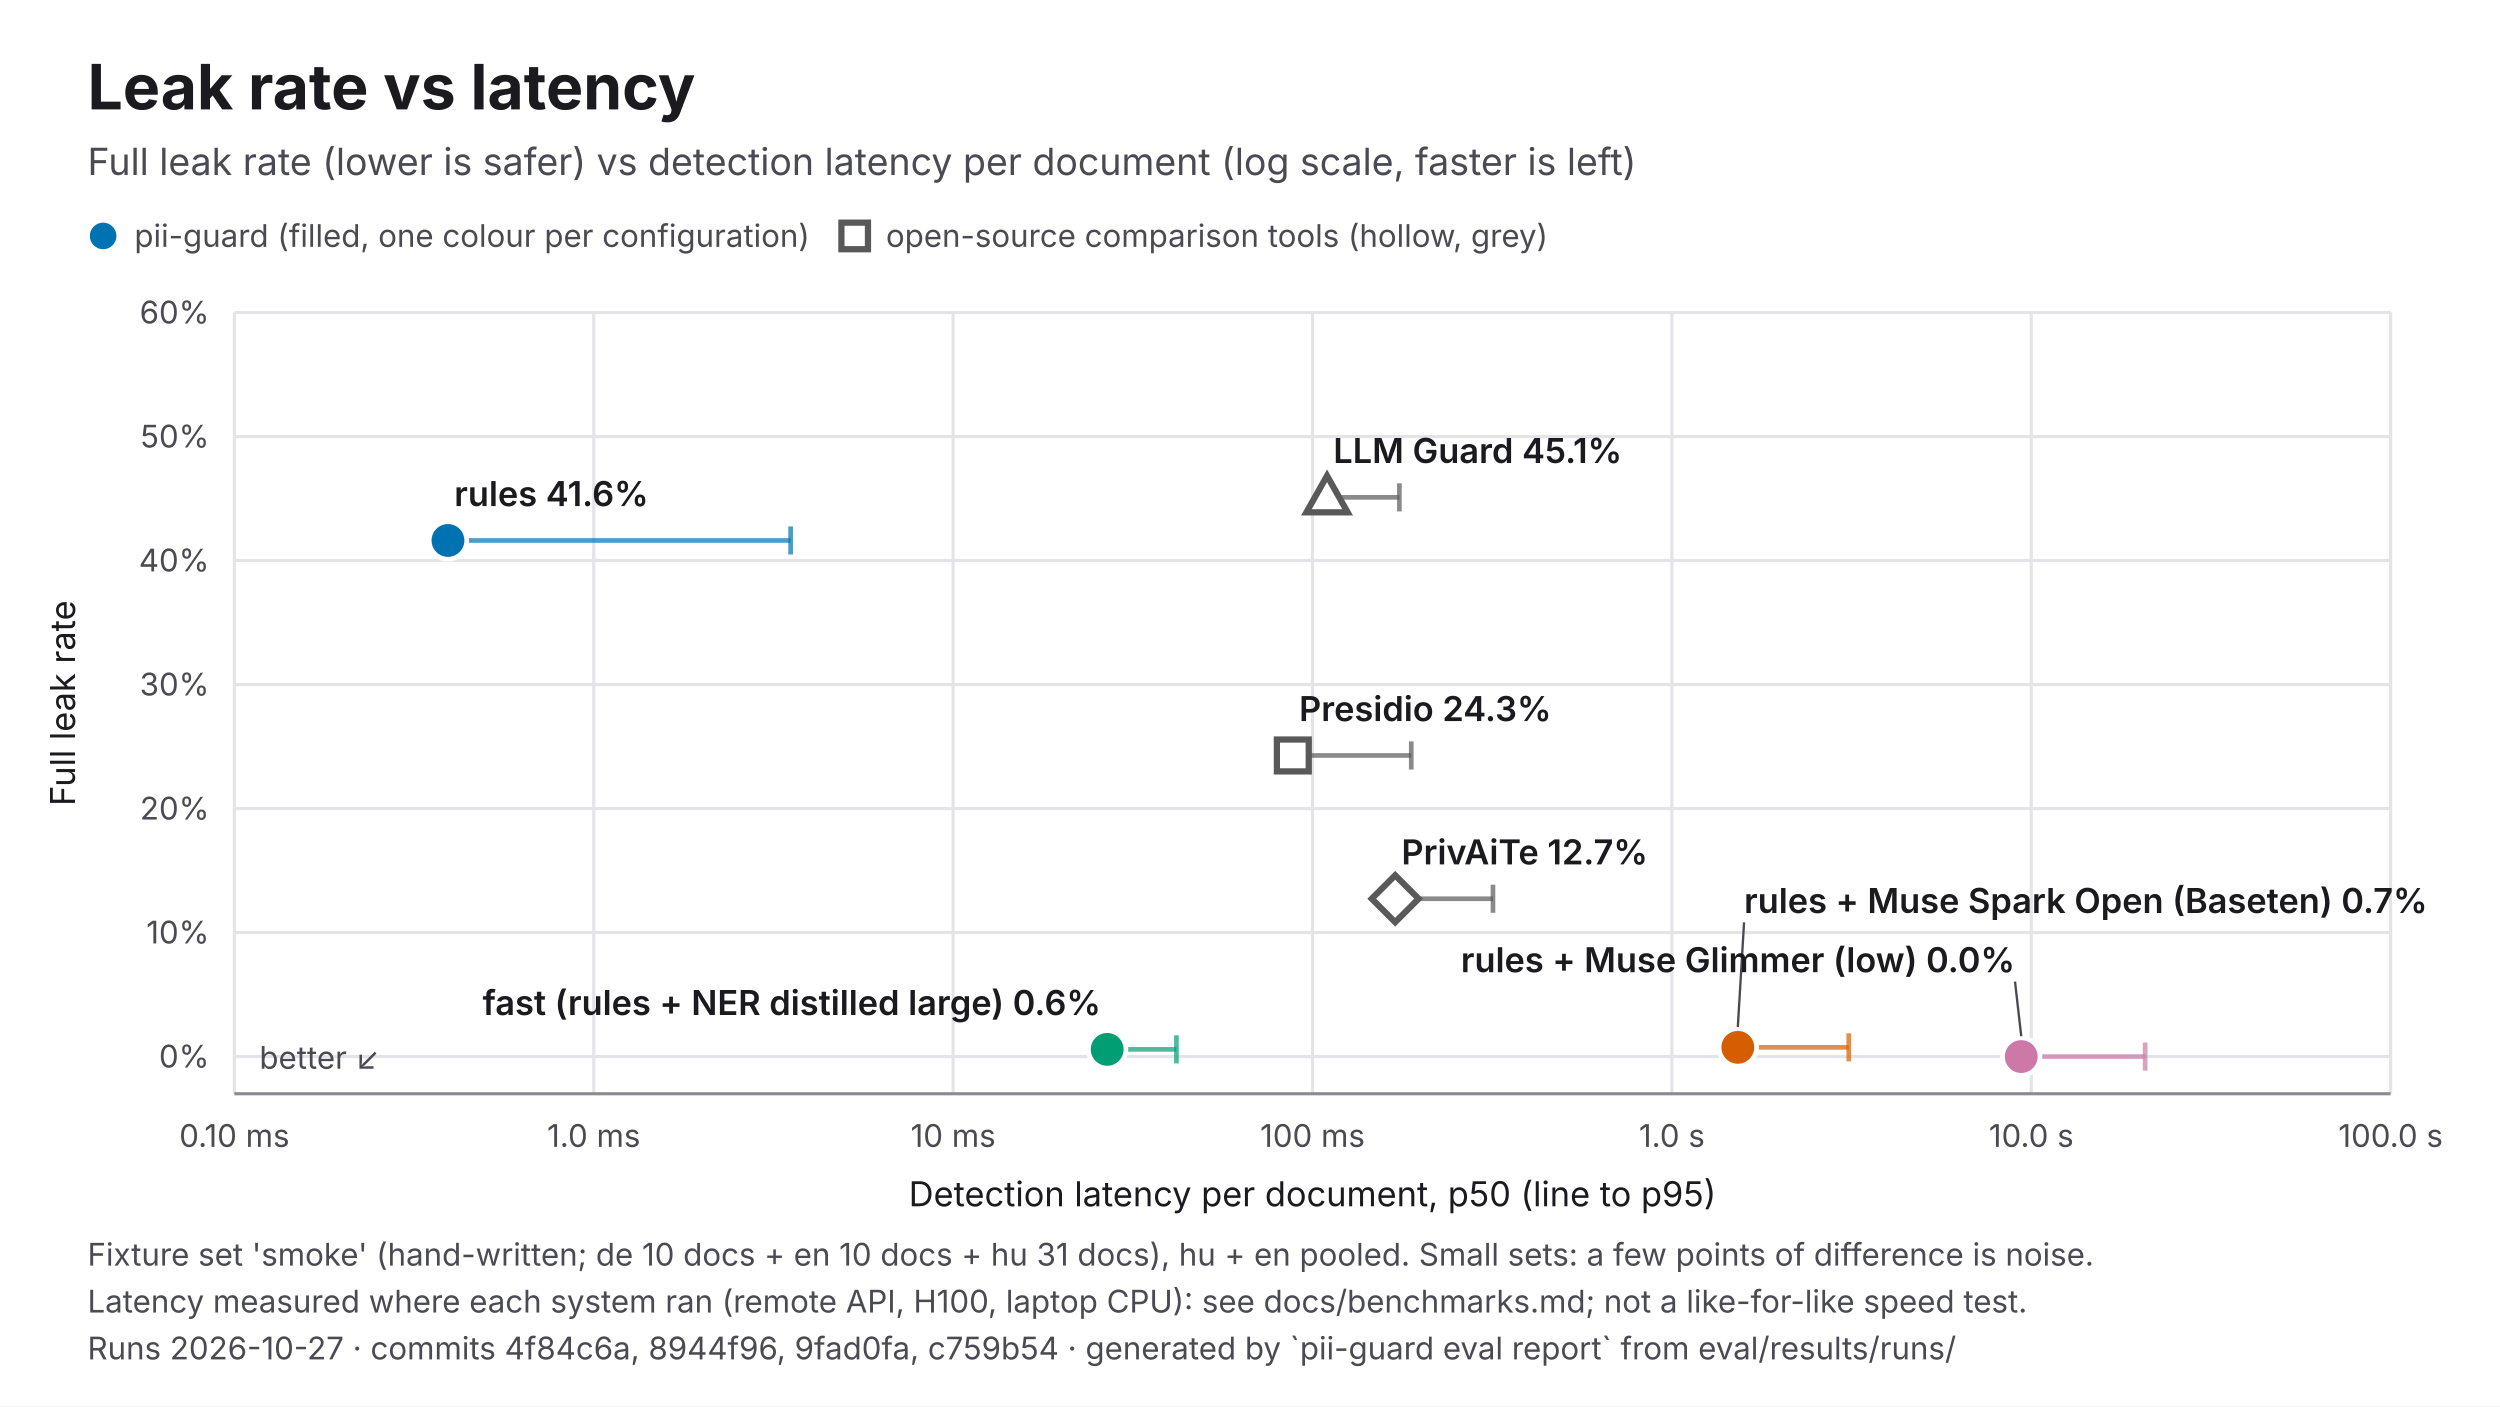
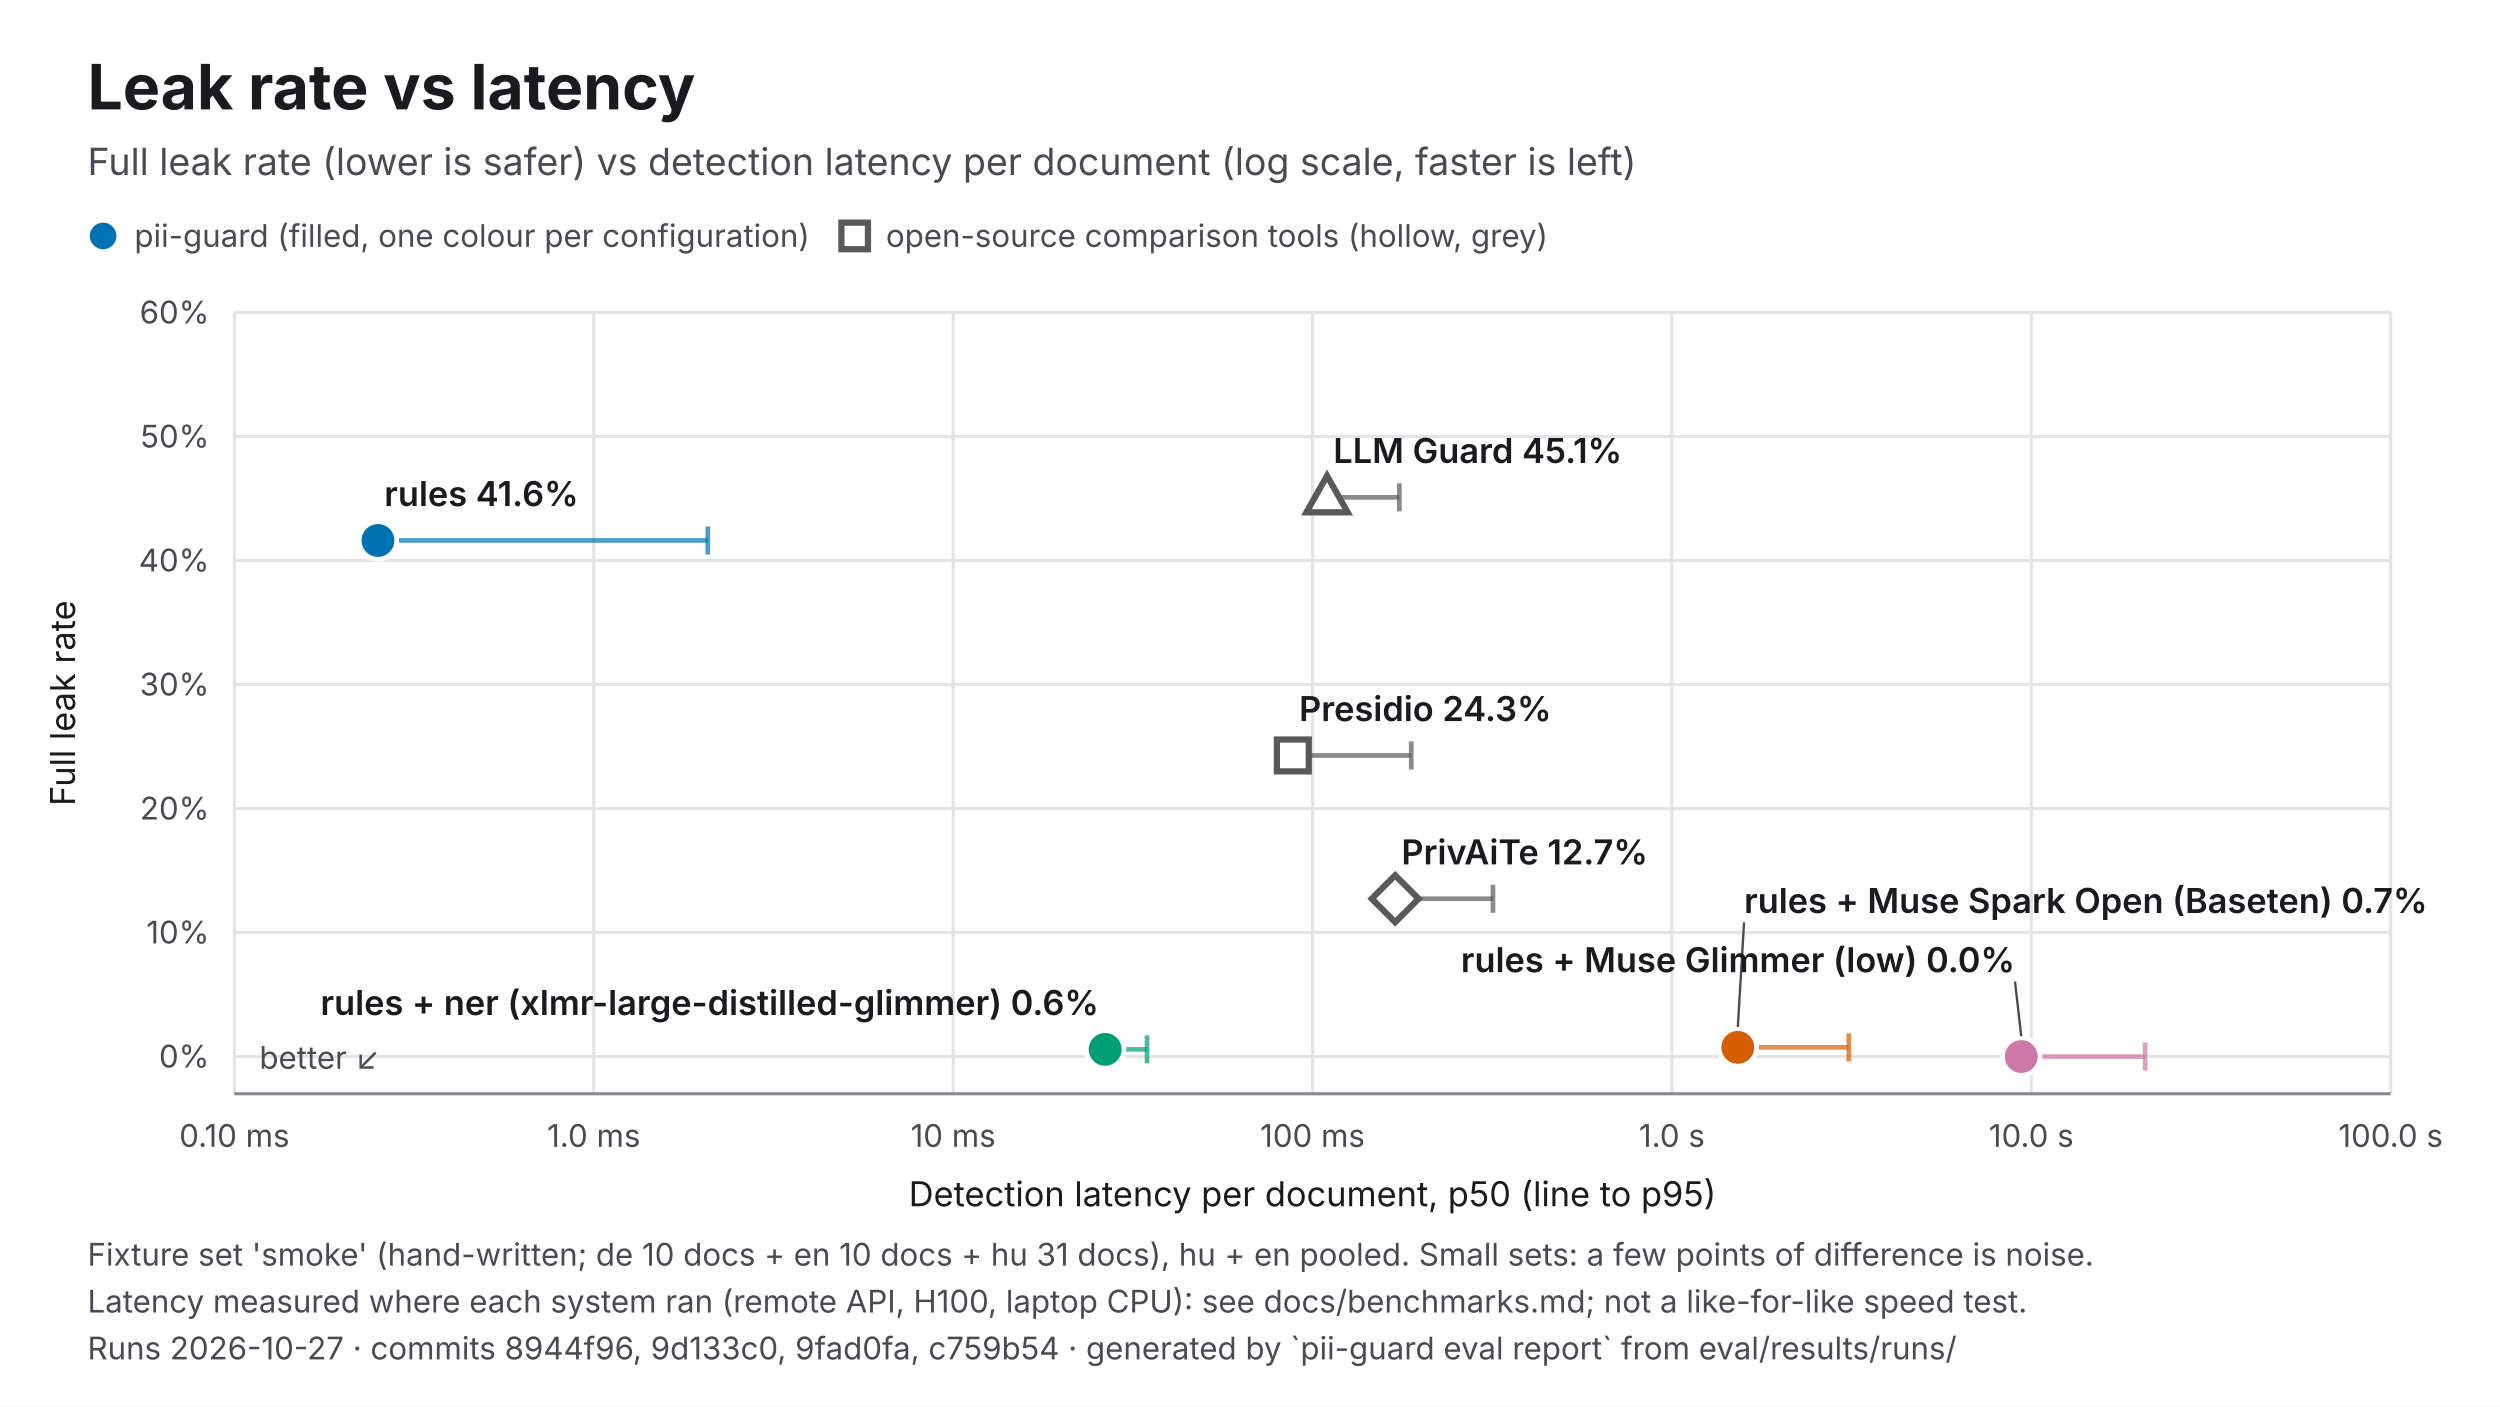
<svg xmlns="http://www.w3.org/2000/svg" viewBox="0 0 1600 900" width="1600" height="900" role="img" aria-labelledby="t d" font-family="Inter, 'Helvetica Neue', Helvetica, Arial, sans-serif">
  <rect width="1600" height="900" fill="#FFFFFF" />
  <text x="56" y="70" font-size="40" fill="#1B1B1F" font-weight="700">Leak rate vs latency</text>
  <text x="56" y="112" font-size="24" fill="#4A4A52">Full leak rate (lower is safer) vs detection latency per document (log scale, faster is left)</text>
  <line x1="150" y1="676.2" x2="1530" y2="676.2" stroke="#E3E3E8" stroke-width="2" />
  <text x="134" y="683.2" font-size="20" fill="#4A4A52" text-anchor="end">0%</text>
  <line x1="150" y1="596.8" x2="1530" y2="596.8" stroke="#E3E3E8" stroke-width="2" />
  <text x="134" y="603.8" font-size="20" fill="#4A4A52" text-anchor="end">10%</text>
  <line x1="150" y1="517.5" x2="1530" y2="517.5" stroke="#E3E3E8" stroke-width="2" />
  <text x="134" y="524.5" font-size="20" fill="#4A4A52" text-anchor="end">20%</text>
  <line x1="150" y1="438.1" x2="1530" y2="438.1" stroke="#E3E3E8" stroke-width="2" />
  <text x="134" y="445.1" font-size="20" fill="#4A4A52" text-anchor="end">30%</text>
  <line x1="150" y1="358.7" x2="1530" y2="358.7" stroke="#E3E3E8" stroke-width="2" />
  <text x="134" y="365.7" font-size="20" fill="#4A4A52" text-anchor="end">40%</text>
  <line x1="150" y1="279.4" x2="1530" y2="279.4" stroke="#E3E3E8" stroke-width="2" />
  <text x="134" y="286.4" font-size="20" fill="#4A4A52" text-anchor="end">50%</text>
  <line x1="150" y1="200" x2="1530" y2="200" stroke="#E3E3E8" stroke-width="2" />
  <text x="134" y="207" font-size="20" fill="#4A4A52" text-anchor="end">60%</text>
  <line x1="150" y1="200" x2="150" y2="700" stroke="#E3E3E8" stroke-width="2" />
  <text x="150" y="734" font-size="20" fill="#4A4A52" text-anchor="middle">0.10 ms</text>
  <line x1="380" y1="200" x2="380" y2="700" stroke="#E3E3E8" stroke-width="2" />
  <text x="380" y="734" font-size="20" fill="#4A4A52" text-anchor="middle">1.0 ms</text>
  <line x1="610" y1="200" x2="610" y2="700" stroke="#E3E3E8" stroke-width="2" />
  <text x="610" y="734" font-size="20" fill="#4A4A52" text-anchor="middle">10 ms</text>
  <line x1="840" y1="200" x2="840" y2="700" stroke="#E3E3E8" stroke-width="2" />
  <text x="840" y="734" font-size="20" fill="#4A4A52" text-anchor="middle">100 ms</text>
  <line x1="1070" y1="200" x2="1070" y2="700" stroke="#E3E3E8" stroke-width="2" />
  <text x="1070" y="734" font-size="20" fill="#4A4A52" text-anchor="middle">1.0 s</text>
  <line x1="1300" y1="200" x2="1300" y2="700" stroke="#E3E3E8" stroke-width="2" />
  <text x="1300" y="734" font-size="20" fill="#4A4A52" text-anchor="middle">10.0 s</text>
  <line x1="1530" y1="200" x2="1530" y2="700" stroke="#E3E3E8" stroke-width="2" />
  <text x="1530" y="734" font-size="20" fill="#4A4A52" text-anchor="middle">100.0 s</text>
  <line x1="150" y1="700" x2="1530" y2="700" stroke="#8A8A93" stroke-width="2" />
  <text x="840" y="772" font-size="22" fill="#1B1B1F" text-anchor="middle">Detection latency per document, p50 (line to p95)</text>
  <text x="48" y="450" font-size="22" fill="#1B1B1F" text-anchor="middle" transform="rotate(-90 48 450)">Full leak rate</text>
  <text x="166" y="684" font-size="20" fill="#4A4A52">better ↙</text>
-   <line x1="286.7" y1="345.9" x2="506" y2="345.9" stroke="#0072B2" stroke-width="3" opacity="0.7" />
-   <line x1="506" y1="336.9" x2="506" y2="354.9" stroke="#0072B2" stroke-width="3" opacity="0.7" />
-   <line x1="708.6" y1="671.6" x2="752.9" y2="671.6" stroke="#009E73" stroke-width="3" opacity="0.7" />
-   <line x1="752.9" y1="662.6" x2="752.9" y2="680.6" stroke="#009E73" stroke-width="3" opacity="0.7" />
+   <line x1="241.9" y1="345.9" x2="453" y2="345.9" stroke="#0072B2" stroke-width="3" opacity="0.7" />
+   <line x1="453" y1="336.9" x2="453" y2="354.9" stroke="#0072B2" stroke-width="3" opacity="0.7" />
+   <line x1="707.3" y1="671.6" x2="734.1" y2="671.6" stroke="#009E73" stroke-width="3" opacity="0.7" />
+   <line x1="734.1" y1="662.6" x2="734.1" y2="680.6" stroke="#009E73" stroke-width="3" opacity="0.7" />
  <line x1="1112.2" y1="670.3" x2="1183.2" y2="670.3" stroke="#D55E00" stroke-width="3" opacity="0.7" />
  <line x1="1183.2" y1="661.3" x2="1183.2" y2="679.3" stroke="#D55E00" stroke-width="3" opacity="0.7" />
  <line x1="1293.6" y1="676.2" x2="1372.9" y2="676.2" stroke="#CC79A7" stroke-width="3" opacity="0.7" />
  <line x1="1372.9" y1="667.2" x2="1372.9" y2="685.2" stroke="#CC79A7" stroke-width="3" opacity="0.7" />
  <line x1="827.4" y1="483.5" x2="903.2" y2="483.5" stroke="#595959" stroke-width="3" opacity="0.7" />
  <line x1="903.2" y1="474.5" x2="903.2" y2="492.5" stroke="#595959" stroke-width="3" opacity="0.7" />
  <line x1="849.3" y1="318.3" x2="895.6" y2="318.3" stroke="#595959" stroke-width="3" opacity="0.7" />
  <line x1="895.6" y1="309.3" x2="895.6" y2="327.3" stroke="#595959" stroke-width="3" opacity="0.7" />
  <line x1="892.9" y1="575.2" x2="955.5" y2="575.2" stroke="#595959" stroke-width="3" opacity="0.7" />
  <line x1="955.5" y1="566.2" x2="955.5" y2="584.2" stroke="#595959" stroke-width="3" opacity="0.7" />
-   <circle cx="286.7" cy="345.9" r="12" fill="#0072B2" stroke="#FFFFFF" stroke-width="3" />
-   <text x="290.7" y="323.9" font-size="22" fill="#1B1B1F" font-weight="600">rules 41.6%</text>
-   <circle cx="708.6" cy="671.6" r="12" fill="#009E73" stroke="#FFFFFF" stroke-width="3" />
-   <text x="704.6" y="649.6" font-size="22" fill="#1B1B1F" text-anchor="end" font-weight="600">fast (rules + NER distilled large) 0.6%</text>
+   <circle cx="241.9" cy="345.9" r="12" fill="#0072B2" stroke="#FFFFFF" stroke-width="3" />
+   <text x="245.9" y="323.9" font-size="22" fill="#1B1B1F" font-weight="600">rules 41.6%</text>
+   <circle cx="707.3" cy="671.6" r="12" fill="#009E73" stroke="#FFFFFF" stroke-width="3" />
+   <text x="703.3" y="649.6" font-size="22" fill="#1B1B1F" text-anchor="end" font-weight="600">rules + ner (xlmr-large-distilled-glimmer) 0.6%</text>
  <circle cx="1112.2" cy="670.3" r="12" fill="#D55E00" stroke="#FFFFFF" stroke-width="3" />
  <line x1="1112.2" y1="657.3" x2="1116.2" y2="590.3" stroke="#4A4A52" stroke-width="1.5" />
  <text x="1116.2" y="584.3" font-size="22" fill="#1B1B1F" font-weight="600">rules + Muse Spark Open (Baseten) 0.7%</text>
  <circle cx="1293.6" cy="676.2" r="12" fill="#CC79A7" stroke="#FFFFFF" stroke-width="3" />
  <line x1="1293.6" y1="663.2" x2="1289.6" y2="628.2" stroke="#4A4A52" stroke-width="1.5" />
  <text x="1289.6" y="622.2" font-size="22" fill="#1B1B1F" text-anchor="end" font-weight="600">rules + Muse Glimmer (low) 0.0%</text>
  <rect x="817.2" y="473.3" width="20.4" height="20.4" fill="#FFFFFF" stroke="#595959" stroke-width="4" />
  <text x="831.4" y="461.5" font-size="22" fill="#1B1B1F" font-weight="600">Presidio 24.3%</text>
  <polygon points="849.3,304.5 862.5,327.9 836.1,327.9" fill="#FFFFFF" stroke="#595959" stroke-width="4" />
  <text x="853.3" y="296.3" font-size="22" fill="#1B1B1F" font-weight="600">LLM Guard 45.1%</text>
  <polygon points="892.9,560.2 907.9,575.2 892.9,590.2 877.9,575.2" fill="#FFFFFF" stroke="#595959" stroke-width="4" />
  <text x="896.9" y="553.2" font-size="22" fill="#1B1B1F" font-weight="600">PrivAiTe 12.7%</text>
  <circle cx="66" cy="151" r="10" fill="#0072B2" stroke="#FFFFFF" stroke-width="3" />
  <text x="86" y="158" font-size="20" fill="#4A4A52">pii-guard (filled, one colour per configuration)</text>
  <rect x="538.5" y="142.5" width="17" height="17" fill="#FFFFFF" stroke="#595959" stroke-width="4" />
  <text x="567" y="158" font-size="20" fill="#4A4A52">open-source comparison tools (hollow, grey)</text>
  <text x="56" y="810" font-size="20" fill="#4A4A52">Fixture set 'smoke' (hand-written; de 10 docs + en 10 docs + hu 31 docs), hu + en pooled. Small sets: a few points of difference is noise.</text>
  <text x="56" y="840" font-size="20" fill="#4A4A52">Latency measured where each system ran (remote API, H100, laptop CPU): see docs/benchmarks.md; not a like-for-like speed test.</text>
-   <text x="56" y="870" font-size="20" fill="#4A4A52">Runs 2026-10-27 · commits 4f84c6a, 8944f96, 9fad0fa, c759b54 · generated by `pii-guard eval report` from eval/results/runs/</text>
+   <text x="56" y="870" font-size="20" fill="#4A4A52">Runs 2026-10-27 · commits 8944f96, 9d133c0, 9fad0fa, c759b54 · generated by `pii-guard eval report` from eval/results/runs/</text>
</svg>
